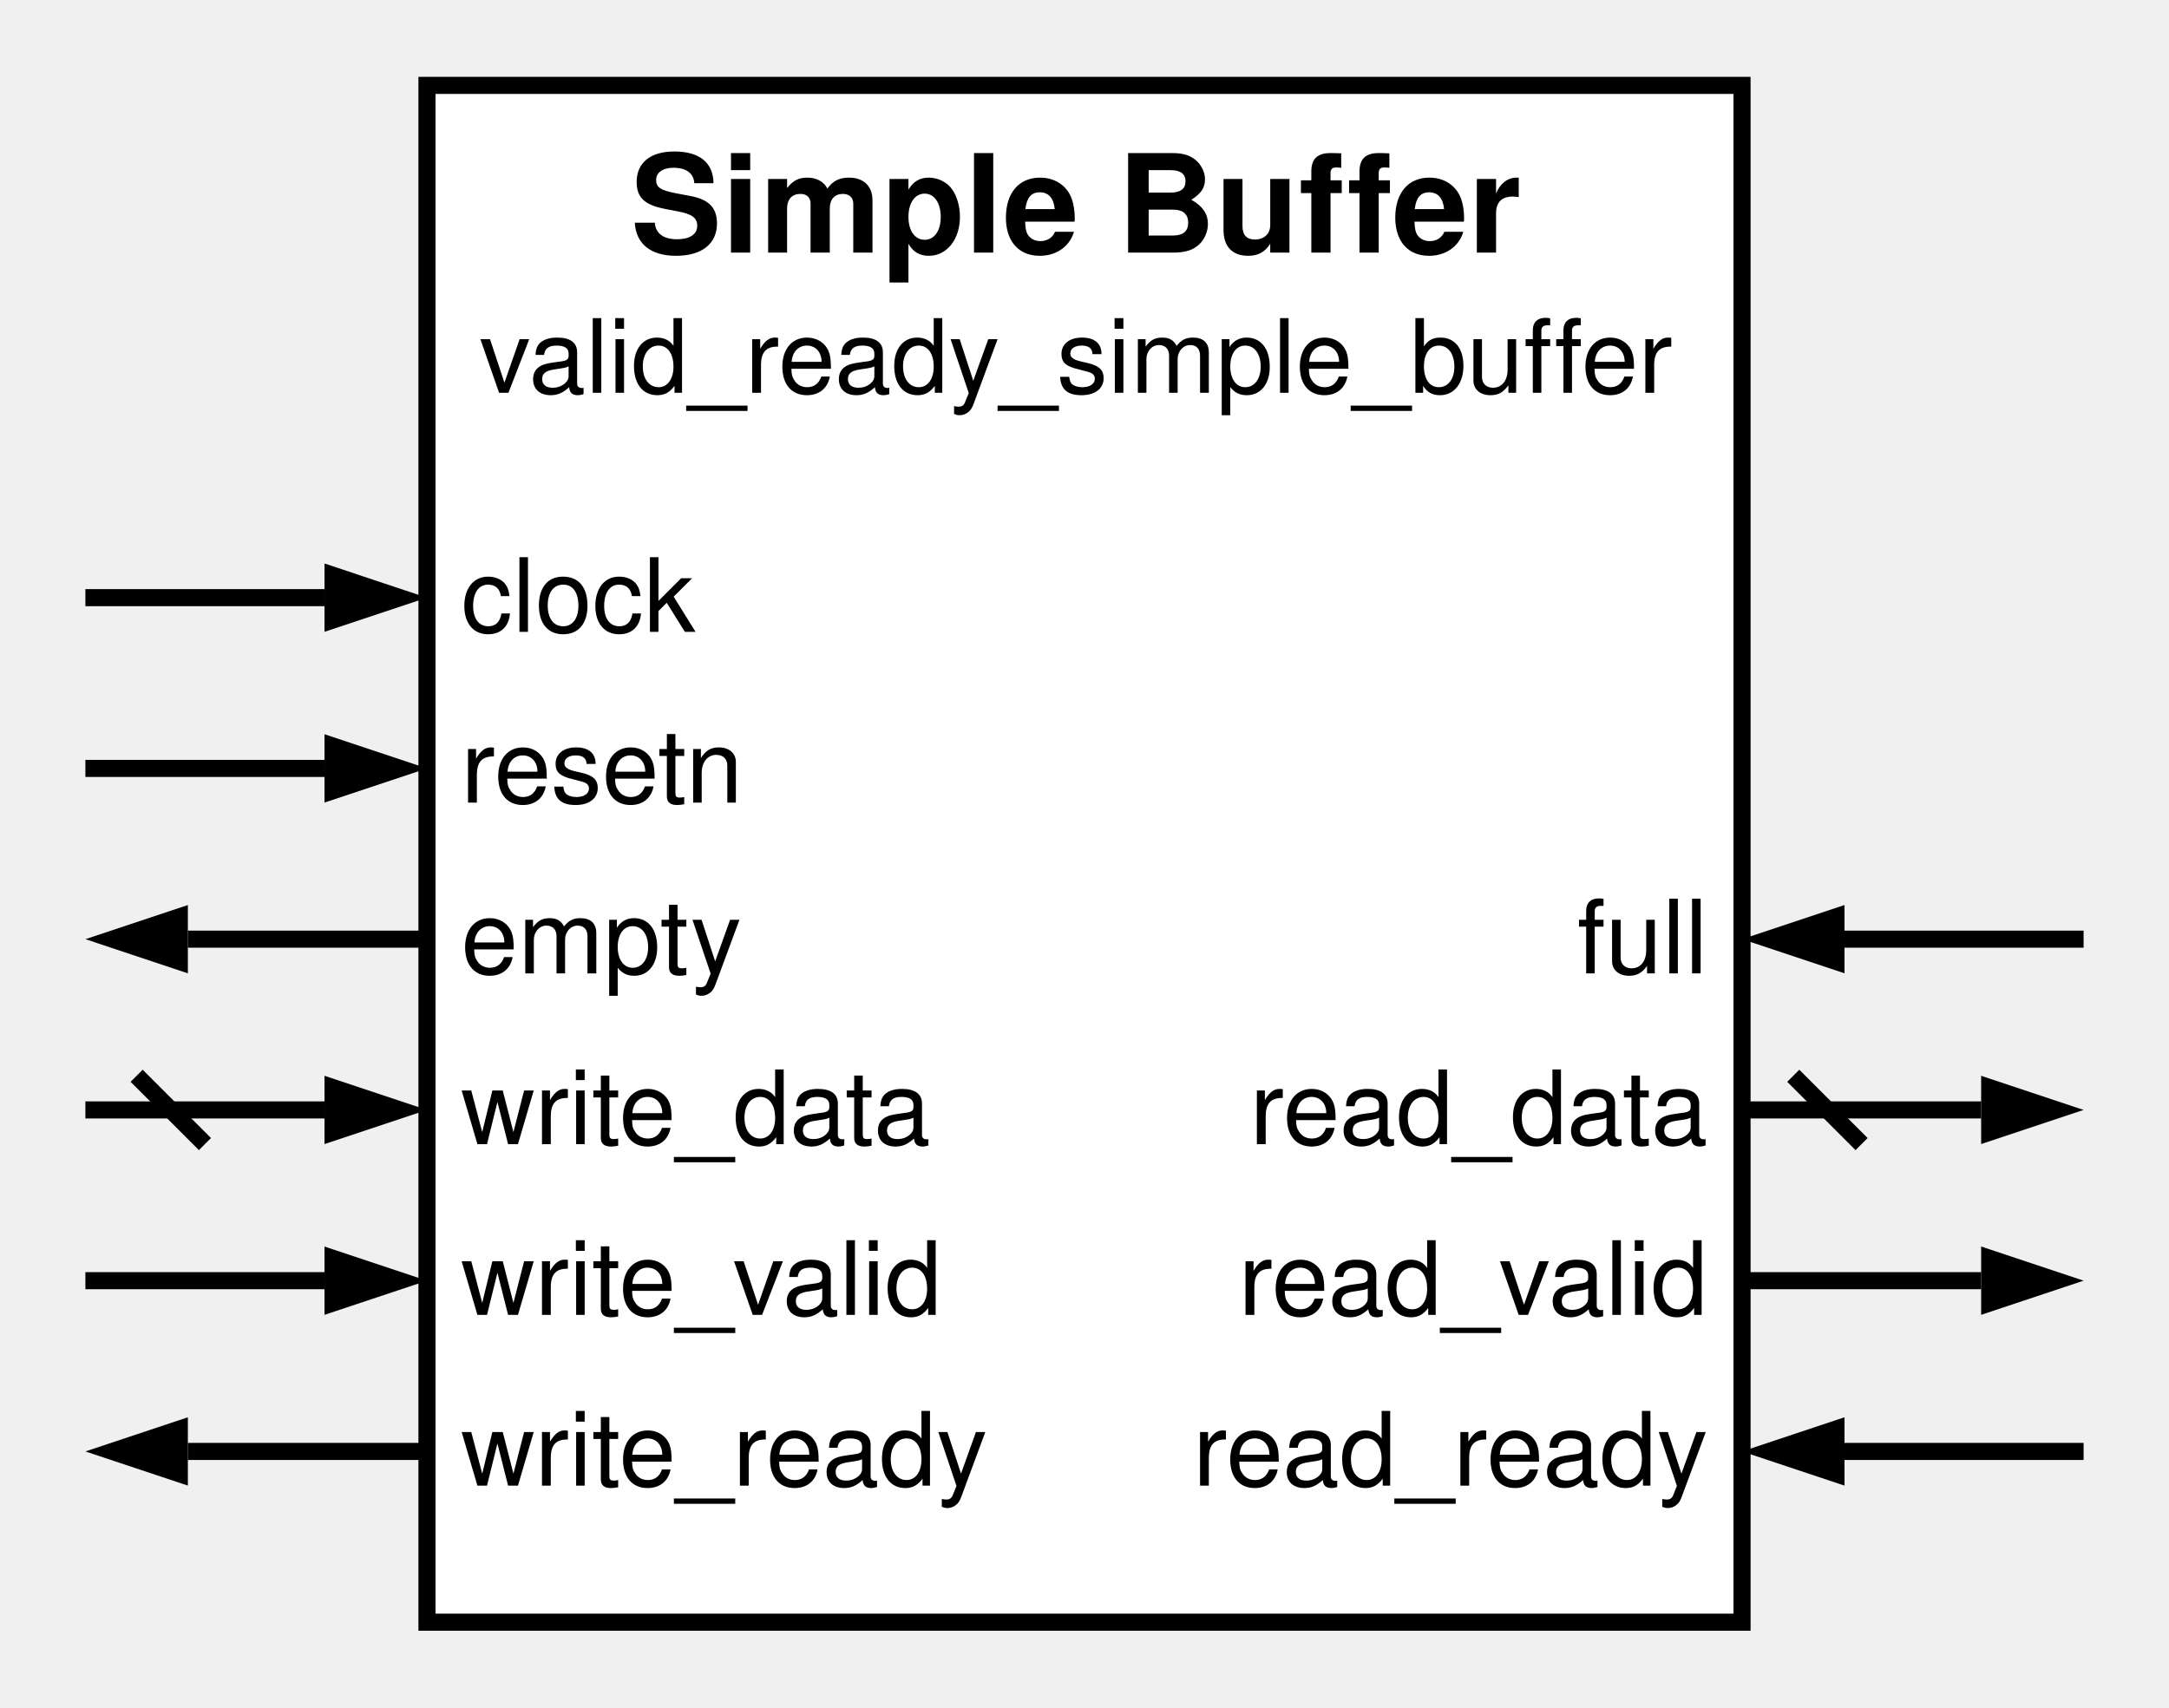
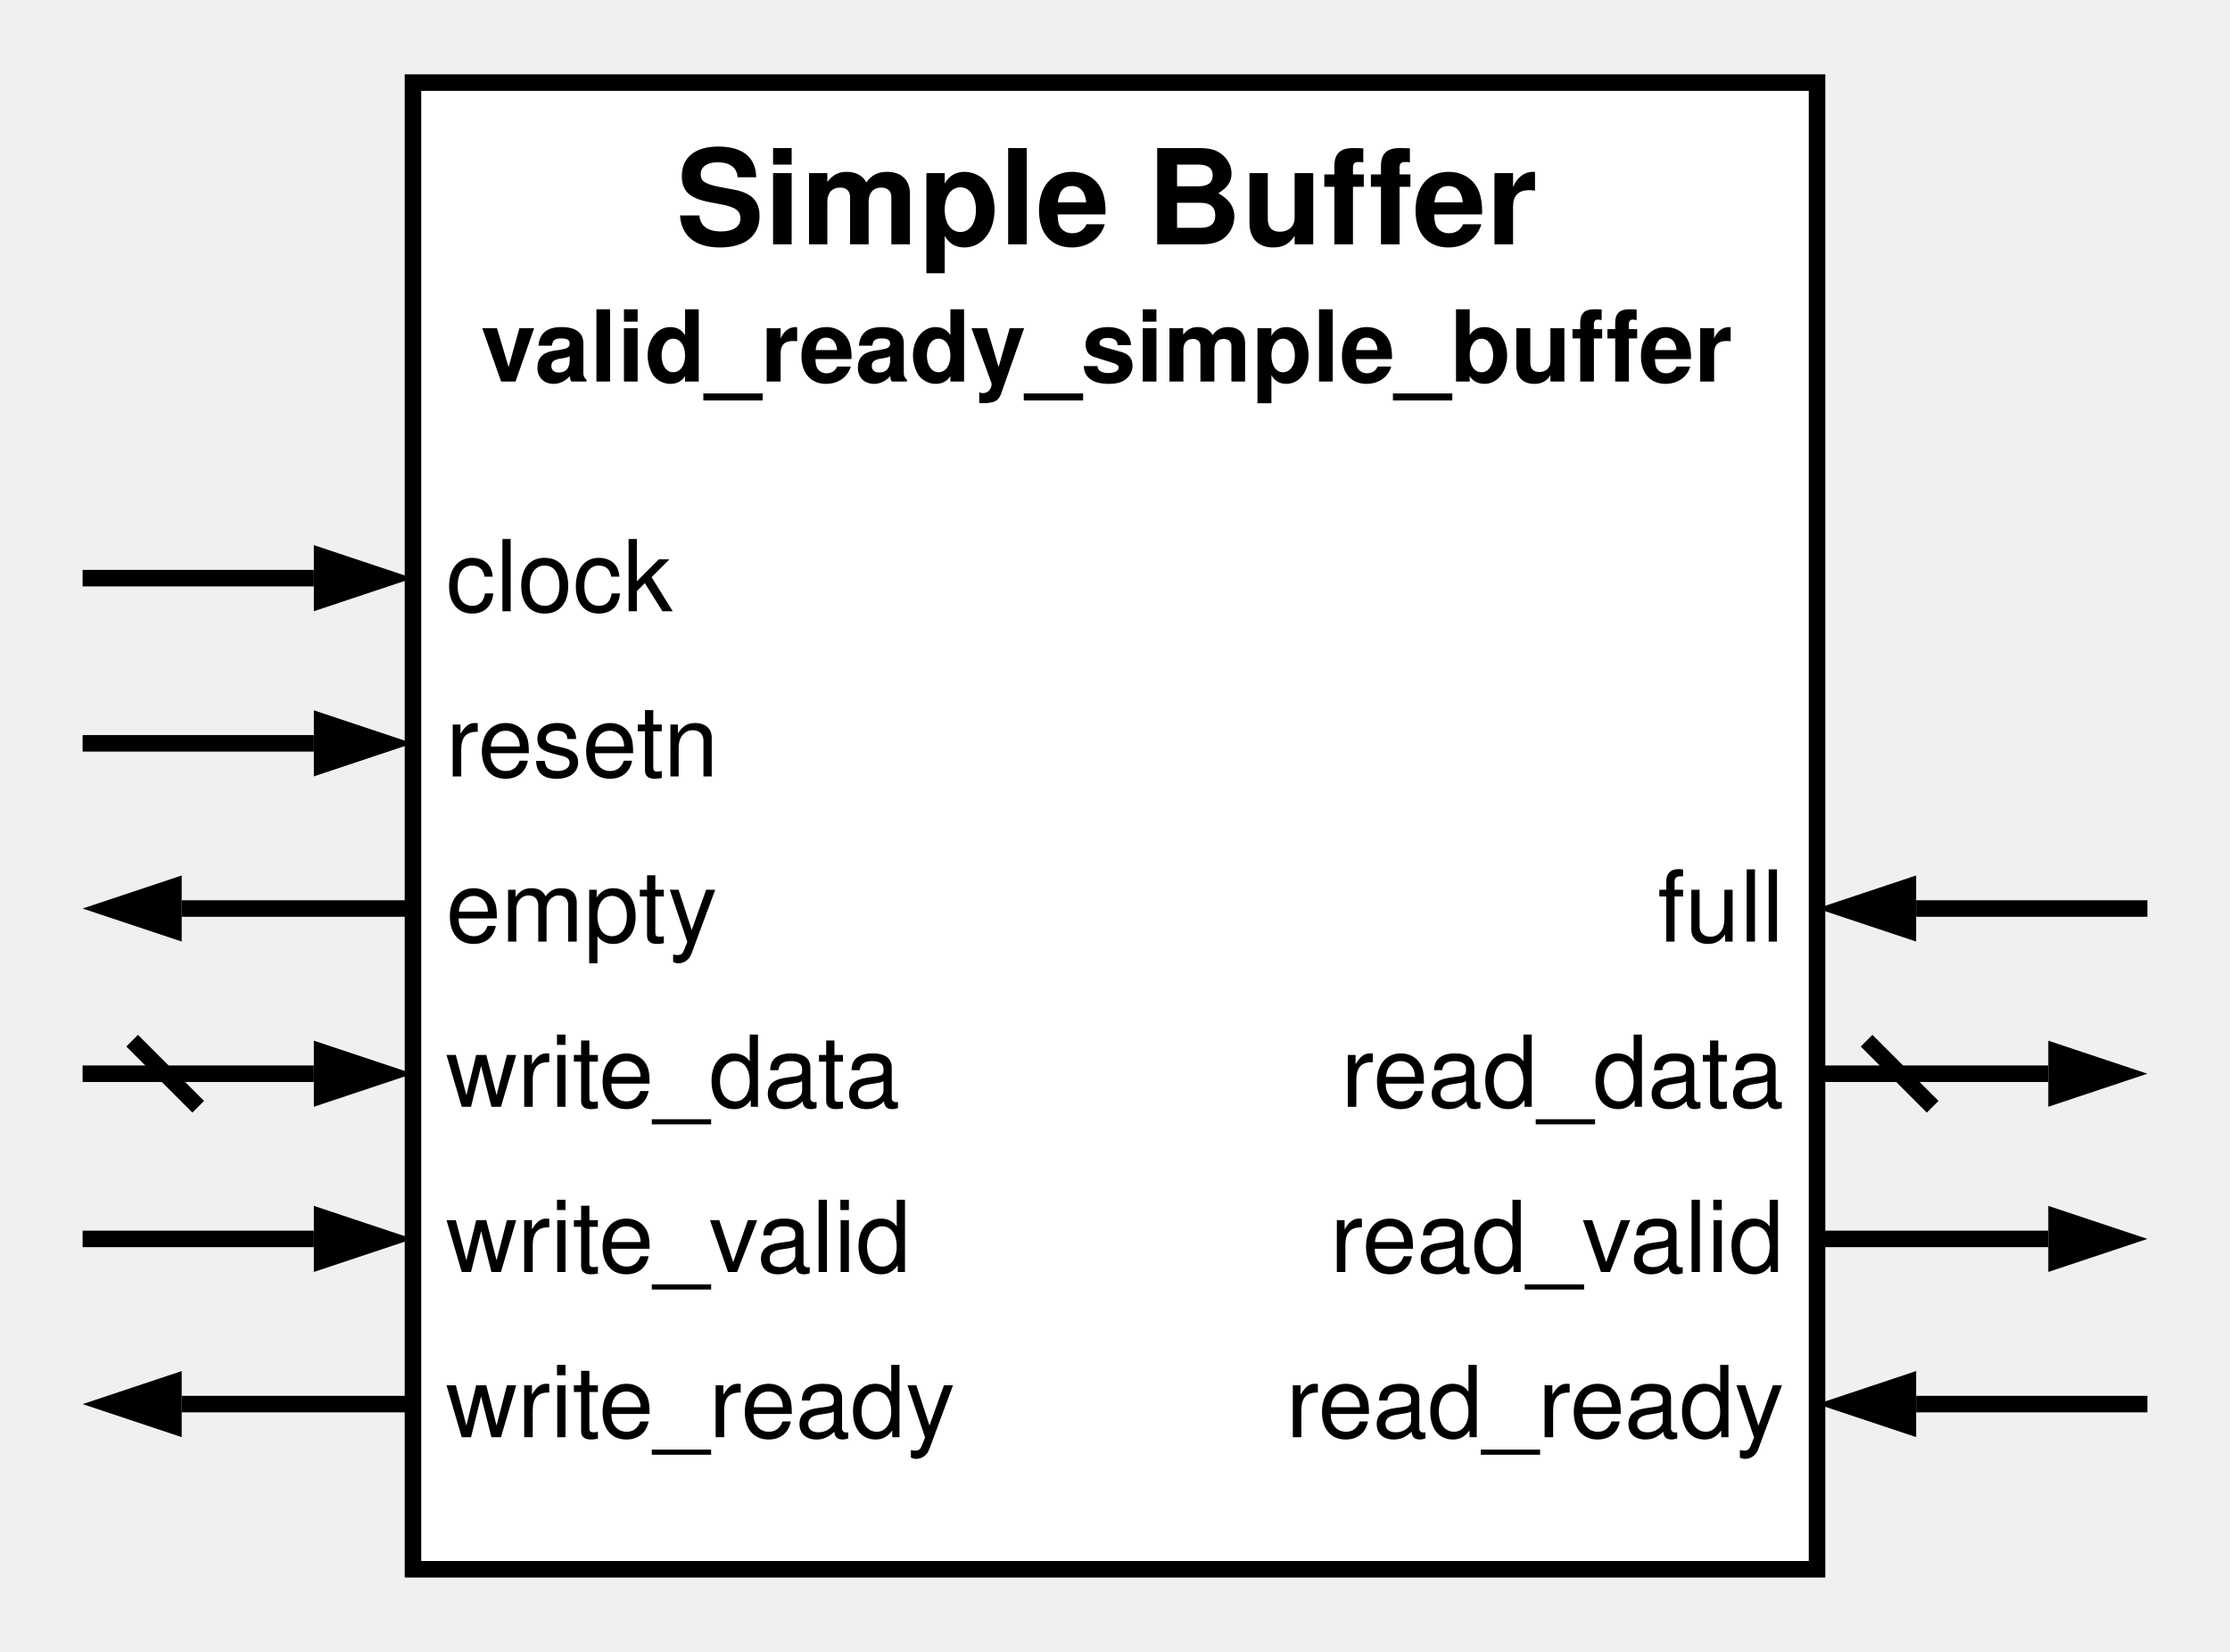
- <svg xmlns="http://www.w3.org/2000/svg" width="508" height="400" viewBox="0 0 127 100">
-   <rect x="25" y="5" width="77" height="90" fill="white" stroke="black" stroke-width="1" />
-   <text x="63" y="12" text-anchor="middle" dominant-baseline="middle" font-family="helvetica" font-size="8" font-weight="bold" fill="black">Simple Buffer</text>
-   <text x="63" y="21" text-anchor="middle" dominant-baseline="middle" font-family="helvetica" font-size="6" font-weight="normal" fill="black">valid_ready_simple_buffer</text>
+ <svg xmlns="http://www.w3.org/2000/svg" width="540" height="400" viewBox="0 0 135 100">
+   <rect x="25" y="5" width="85" height="90" fill="white" stroke="black" stroke-width="1" />
+   <text x="67" y="12" text-anchor="middle" dominant-baseline="middle" font-family="helvetica" font-size="8" font-weight="bold" fill="black">Simple Buffer</text>
+   <text x="67" y="21" text-anchor="middle" dominant-baseline="middle" font-family="helvetica" font-size="6" font-weight="bold" fill="black">valid_ready_simple_buffer</text>
  <text x="27" y="35" text-anchor="start" dominant-baseline="middle" font-family="helvetica" font-size="6" font-weight="normal" fill="black">clock</text>
  <line x1="19" y1="35" x2="5" y2="35" stroke="black" stroke-width="1" />
  <path d="M 25 35 l -6 +2.0 v -4 z" fill="black" />
  <text x="27" y="45" text-anchor="start" dominant-baseline="middle" font-family="helvetica" font-size="6" font-weight="normal" fill="black">resetn</text>
  <line x1="19" y1="45" x2="5" y2="45" stroke="black" stroke-width="1" />
  <path d="M 25 45 l -6 +2.0 v -4 z" fill="black" />
  <text x="27" y="55" text-anchor="start" dominant-baseline="middle" font-family="helvetica" font-size="6" font-weight="normal" fill="black">empty</text>
  <line x1="25" y1="55" x2="11" y2="55" stroke="black" stroke-width="1" />
  <path d="M 5 55 l +6 +2.0 v -4 z" fill="black" />
-   <text x="100" y="55" text-anchor="end" dominant-baseline="middle" font-family="helvetica" font-size="6" font-weight="normal" fill="black">full</text>
-   <line x1="108" y1="55" x2="122" y2="55" stroke="black" stroke-width="1" />
-   <path d="M 102 55 l +6 +2.0 v -4 z" fill="black" />
+   <text x="108" y="55" text-anchor="end" dominant-baseline="middle" font-family="helvetica" font-size="6" font-weight="normal" fill="black">full</text>
+   <line x1="116" y1="55" x2="130" y2="55" stroke="black" stroke-width="1" />
+   <path d="M 110 55 l +6 +2.0 v -4 z" fill="black" />
  <text x="27" y="65" text-anchor="start" dominant-baseline="middle" font-family="helvetica" font-size="6" font-weight="normal" fill="black">write_data</text>
  <line x1="19" y1="65" x2="5" y2="65" stroke="black" stroke-width="1" />
  <path d="M 25 65 l -6 +2.0 v -4 z" fill="black" />
  <line x1="8" y1="63" x2="12" y2="67" stroke="black" stroke-width="1" />
-   <text x="100" y="65" text-anchor="end" dominant-baseline="middle" font-family="helvetica" font-size="6" font-weight="normal" fill="black">read_data</text>
-   <line x1="102" y1="65" x2="116" y2="65" stroke="black" stroke-width="1" />
-   <path d="M 122 65 l -6 +2.0 v -4 z" fill="black" />
-   <line x1="105" y1="63" x2="109" y2="67" stroke="black" stroke-width="1" />
+   <text x="108" y="65" text-anchor="end" dominant-baseline="middle" font-family="helvetica" font-size="6" font-weight="normal" fill="black">read_data</text>
+   <line x1="110" y1="65" x2="124" y2="65" stroke="black" stroke-width="1" />
+   <path d="M 130 65 l -6 +2.0 v -4 z" fill="black" />
+   <line x1="113" y1="63" x2="117" y2="67" stroke="black" stroke-width="1" />
  <text x="27" y="75" text-anchor="start" dominant-baseline="middle" font-family="helvetica" font-size="6" font-weight="normal" fill="black">write_valid</text>
  <line x1="19" y1="75" x2="5" y2="75" stroke="black" stroke-width="1" />
  <path d="M 25 75 l -6 +2.0 v -4 z" fill="black" />
-   <text x="100" y="75" text-anchor="end" dominant-baseline="middle" font-family="helvetica" font-size="6" font-weight="normal" fill="black">read_valid</text>
-   <line x1="102" y1="75" x2="116" y2="75" stroke="black" stroke-width="1" />
-   <path d="M 122 75 l -6 +2.0 v -4 z" fill="black" />
+   <text x="108" y="75" text-anchor="end" dominant-baseline="middle" font-family="helvetica" font-size="6" font-weight="normal" fill="black">read_valid</text>
+   <line x1="110" y1="75" x2="124" y2="75" stroke="black" stroke-width="1" />
+   <path d="M 130 75 l -6 +2.0 v -4 z" fill="black" />
  <text x="27" y="85" text-anchor="start" dominant-baseline="middle" font-family="helvetica" font-size="6" font-weight="normal" fill="black">write_ready</text>
  <line x1="25" y1="85" x2="11" y2="85" stroke="black" stroke-width="1" />
  <path d="M 5 85 l +6 +2.0 v -4 z" fill="black" />
-   <text x="100" y="85" text-anchor="end" dominant-baseline="middle" font-family="helvetica" font-size="6" font-weight="normal" fill="black">read_ready</text>
-   <line x1="108" y1="85" x2="122" y2="85" stroke="black" stroke-width="1" />
-   <path d="M 102 85 l +6 +2.0 v -4 z" fill="black" />
+   <text x="108" y="85" text-anchor="end" dominant-baseline="middle" font-family="helvetica" font-size="6" font-weight="normal" fill="black">read_ready</text>
+   <line x1="116" y1="85" x2="130" y2="85" stroke="black" stroke-width="1" />
+   <path d="M 110 85 l +6 +2.0 v -4 z" fill="black" />
</svg>
